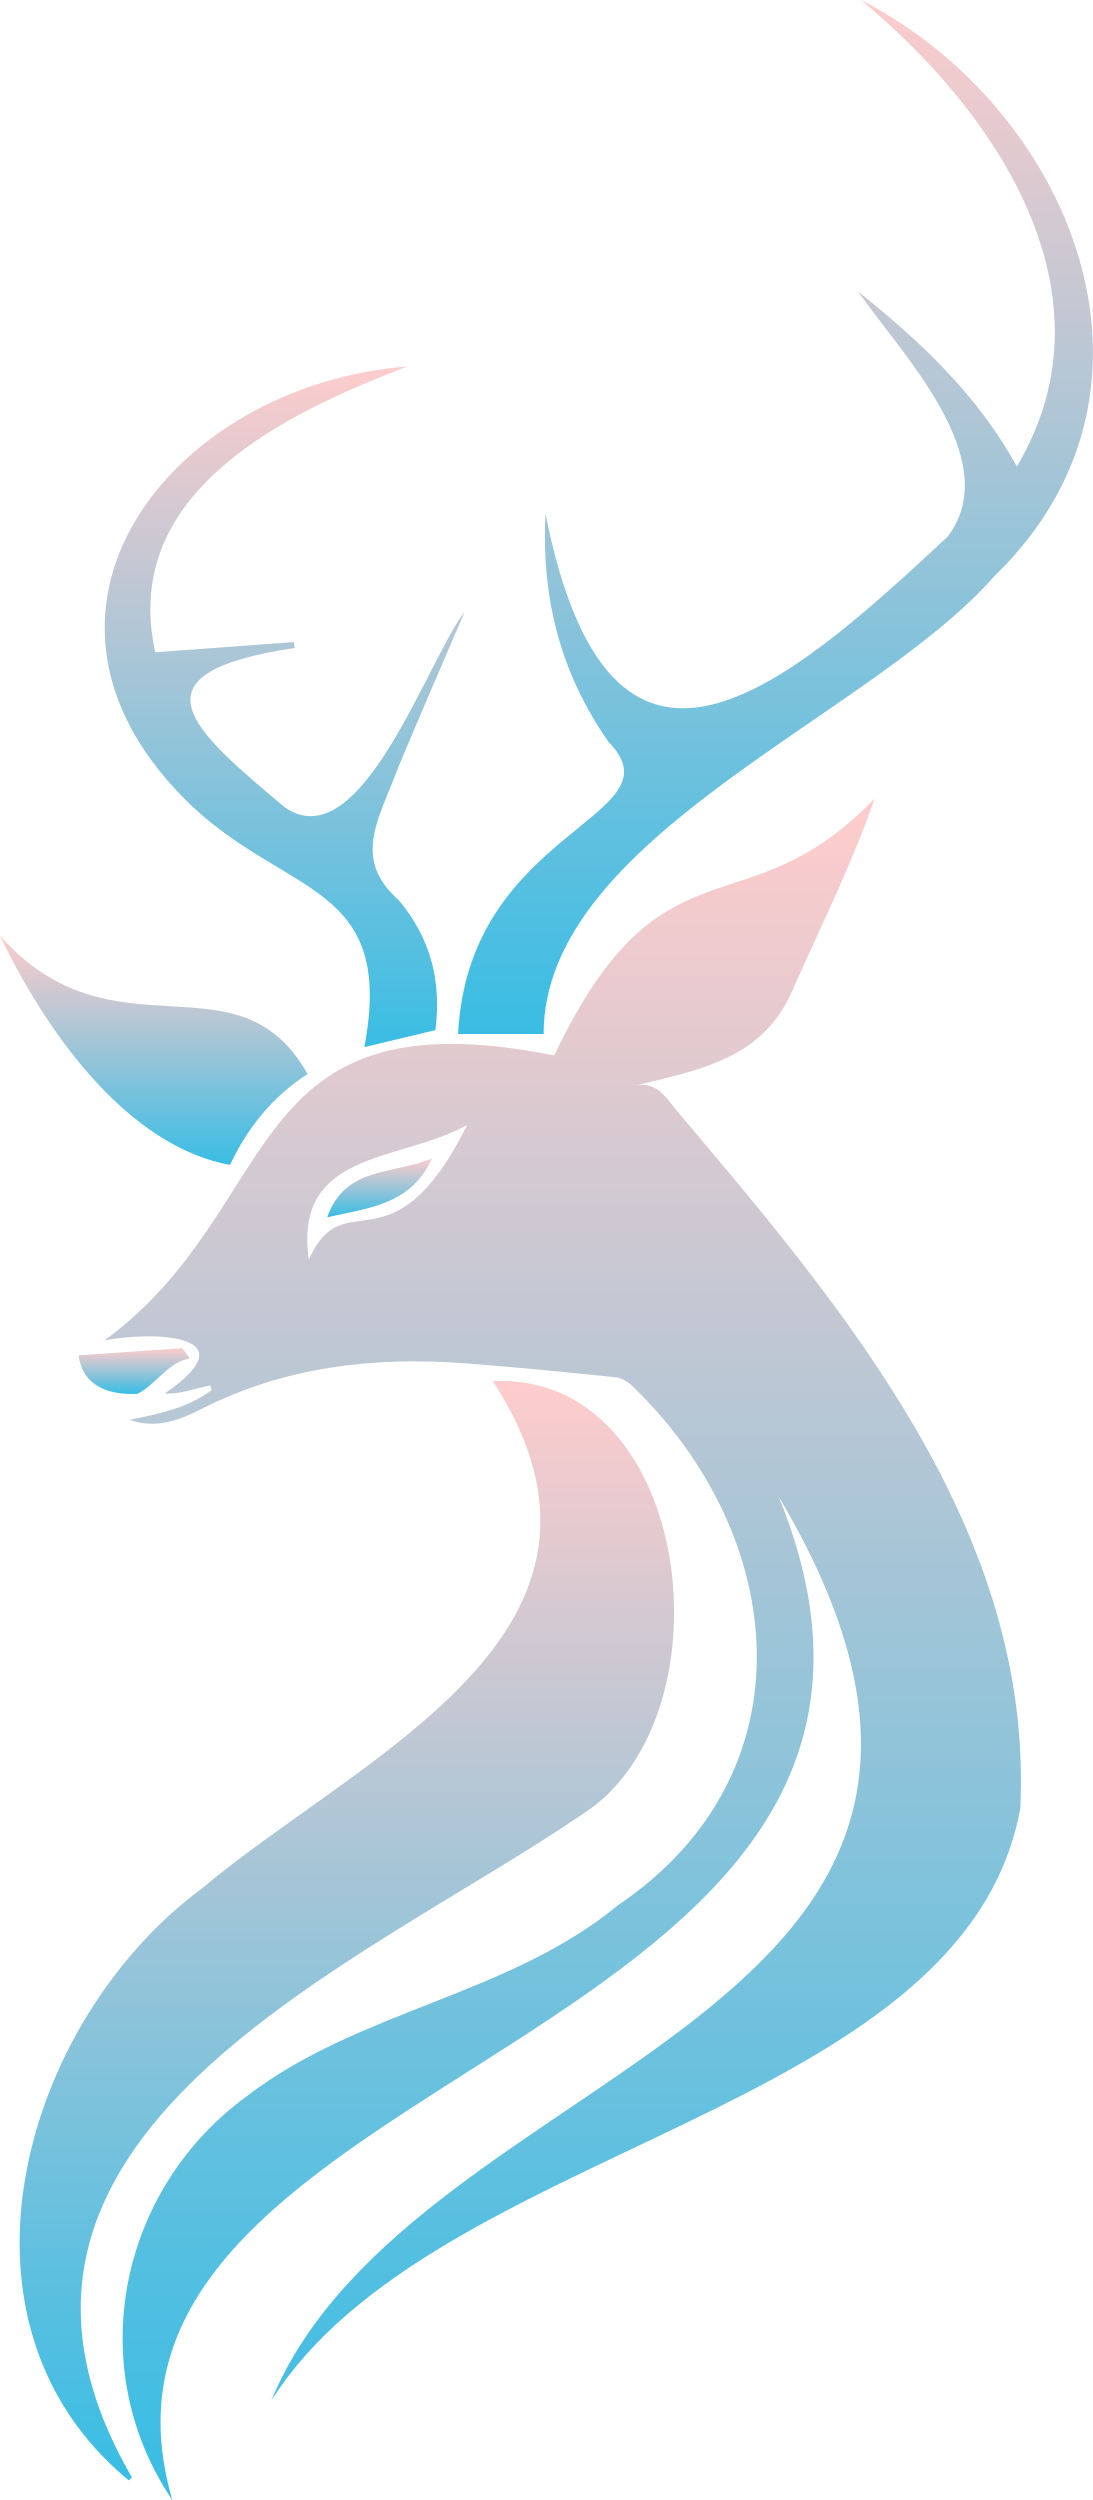
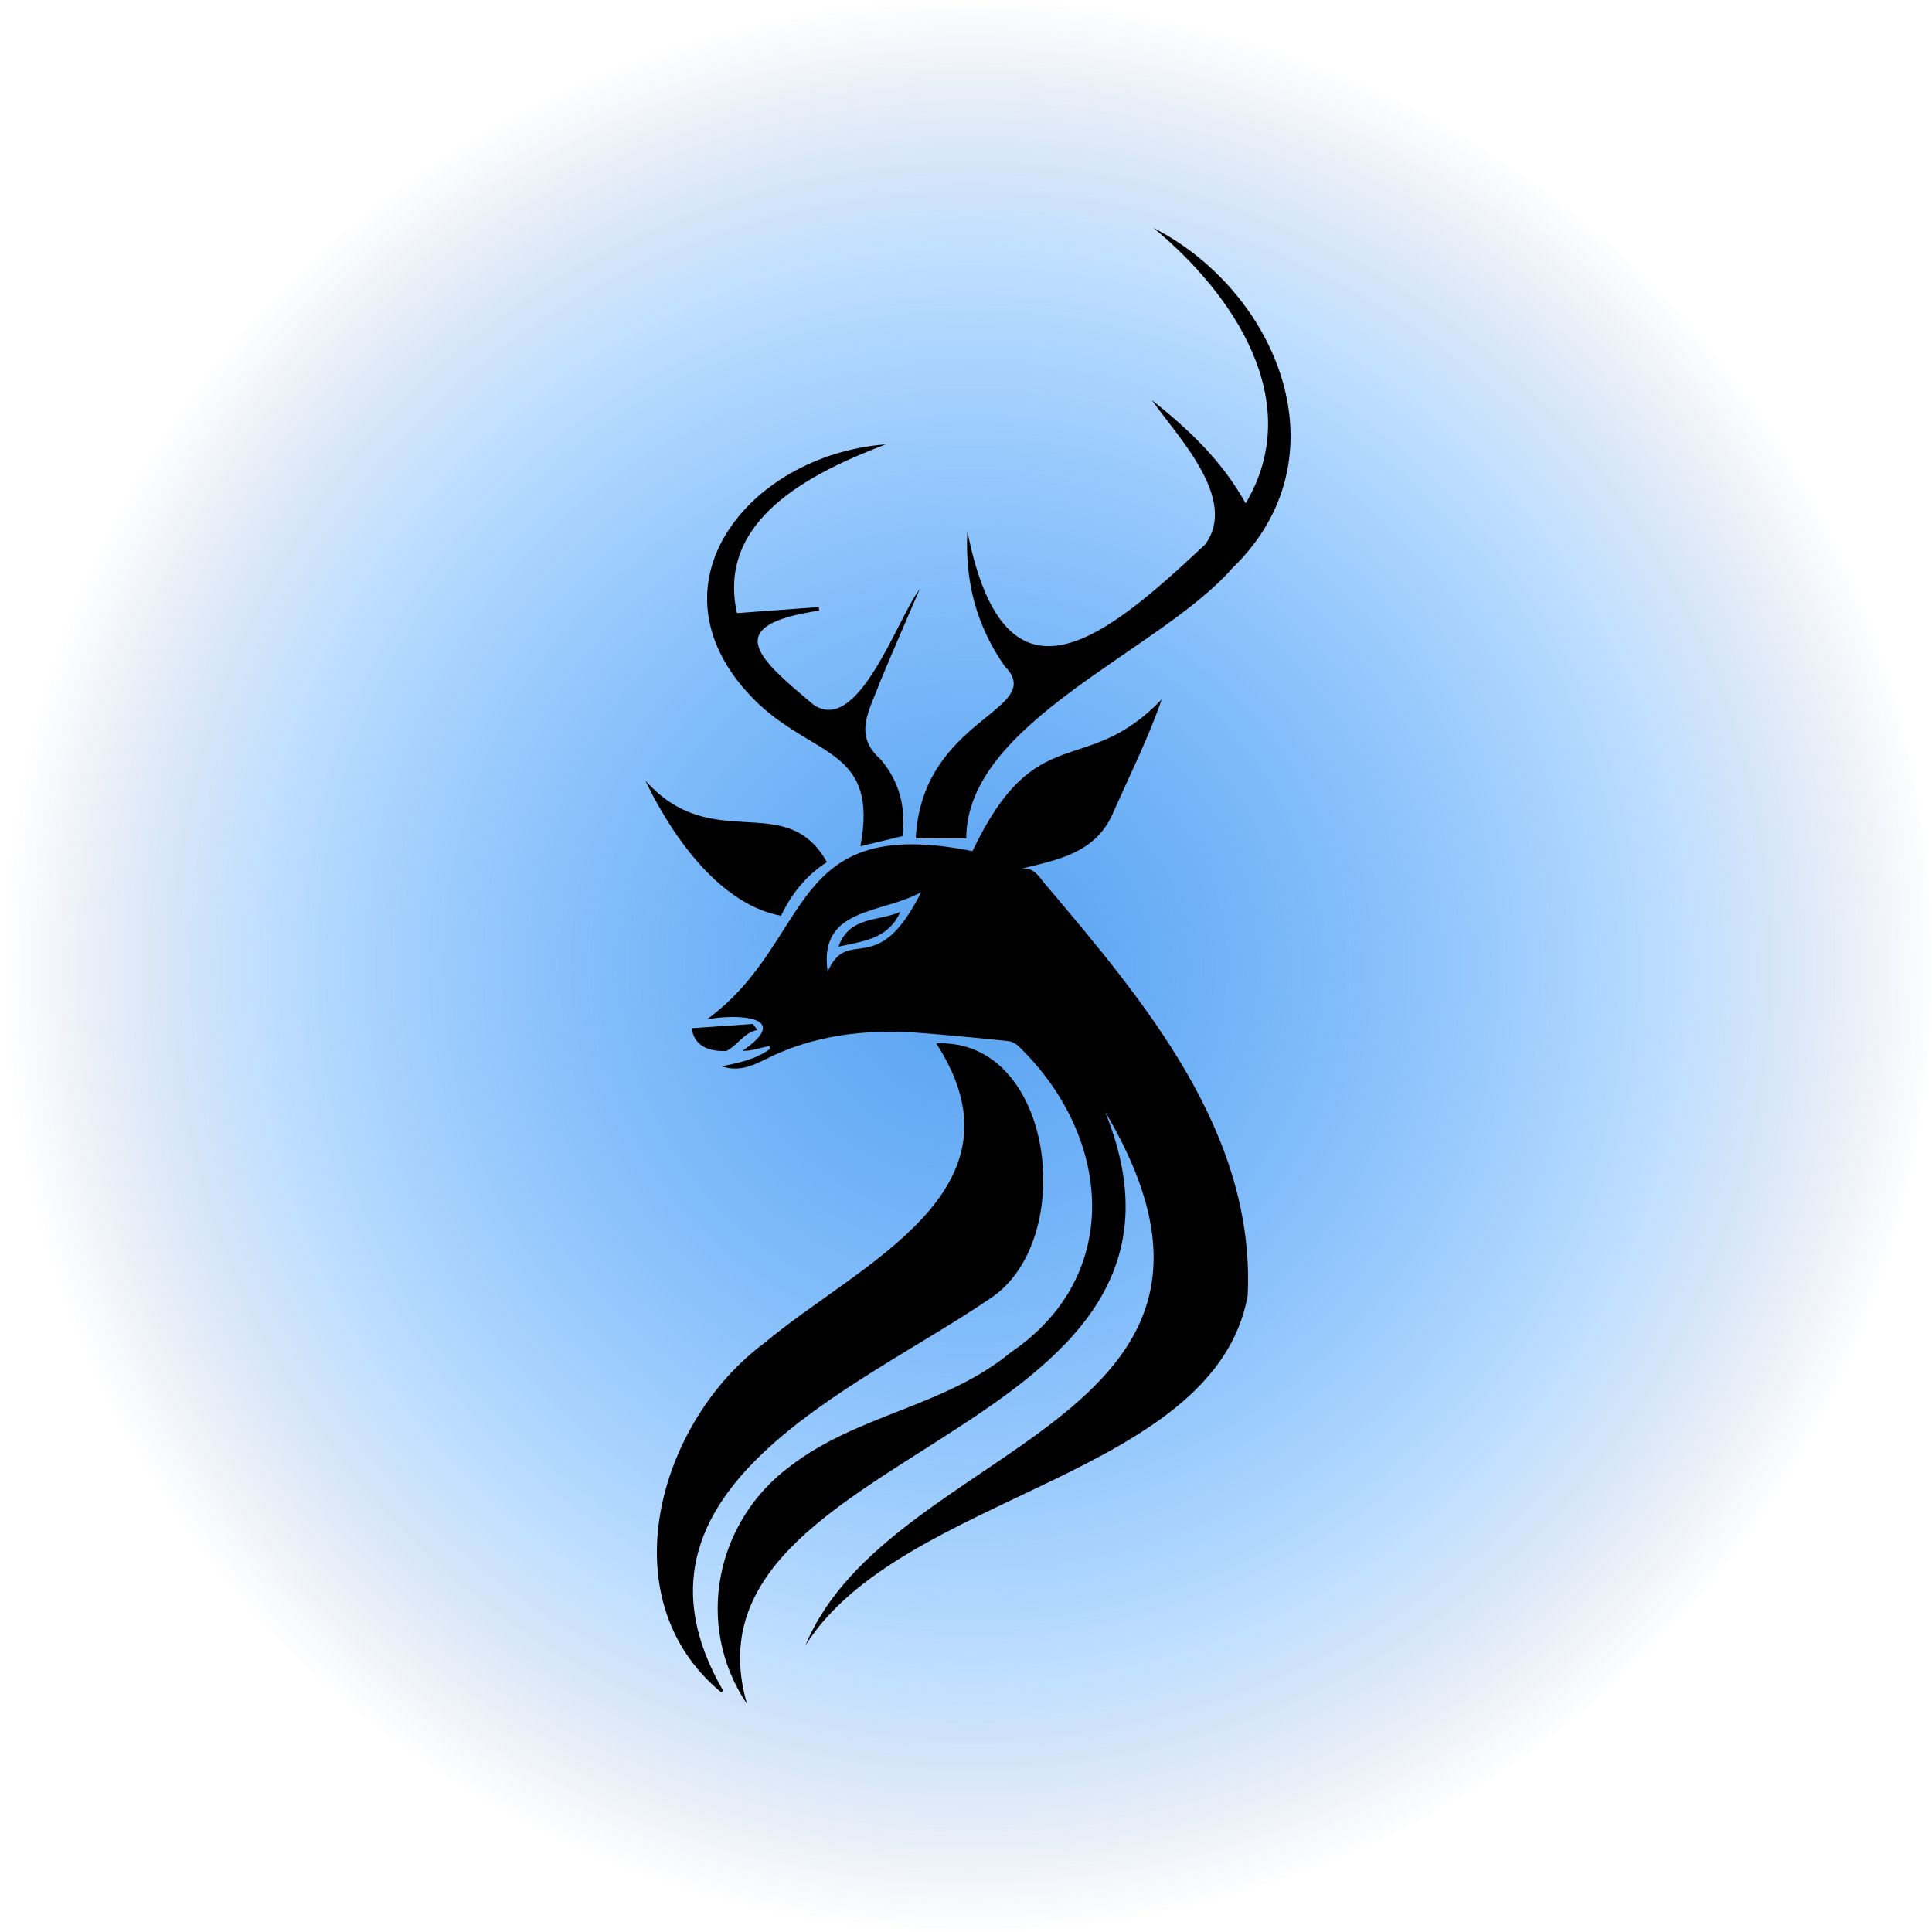
- <svg xmlns="http://www.w3.org/2000/svg" width="167px" height="382px" viewBox="0 0 167 382" version="1.1">
+ <svg xmlns="http://www.w3.org/2000/svg" width="500px" height="500px" viewBox="0 0 500 500" version="1.1">
  <defs>
-     <linearGradient x1="50%" y1="0%" x2="50%" y2="100%" id="linearGradient-1">
-       <stop stop-color="#FECCCC" offset="0%" />
-       <stop stop-color="#39BDE4" offset="100%" />
-     </linearGradient>
-     <linearGradient x1="50%" y1="0%" x2="50%" y2="100%" id="linearGradient-2">
-       <stop stop-color="#FECCCC" offset="0%" />
-       <stop stop-color="#39BDE4" offset="100%" />
-     </linearGradient>
-     <linearGradient x1="50%" y1="0%" x2="50%" y2="100%" id="linearGradient-3">
-       <stop stop-color="#FECCCC" offset="0%" />
-       <stop stop-color="#39BDE4" offset="100%" />
-     </linearGradient>
-     <linearGradient x1="50%" y1="0%" x2="50%" y2="100%" id="linearGradient-4">
-       <stop stop-color="#FECCCC" offset="0%" />
-       <stop stop-color="#39BDE4" offset="100%" />
-     </linearGradient>
-     <linearGradient x1="50%" y1="0%" x2="50%" y2="100%" id="linearGradient-5">
-       <stop stop-color="#FECCCC" offset="0%" />
-       <stop stop-color="#39BDE4" offset="100%" />
-     </linearGradient>
-     <linearGradient x1="50%" y1="0%" x2="50%" y2="100%" id="linearGradient-6">
-       <stop stop-color="#FECCCC" offset="0%" />
-       <stop stop-color="#39BDE4" offset="100%" />
-     </linearGradient>
-     <linearGradient x1="50%" y1="0%" x2="50%" y2="100%" id="linearGradient-7">
-       <stop stop-color="#FECCCC" offset="0%" />
-       <stop stop-color="#39BDE4" offset="100%" />
-     </linearGradient>
+     <radialGradient cx="50.298%" cy="50%" fx="50.298%" fy="50%" r="49.702%" id="radialGradient-o6kfhuj5kk-1">
+       <stop stop-color="#59A2EF" offset="0%" />
+       <stop stop-color="#1588FF" stop-opacity="0.265" offset="74.327%" />
+       <stop stop-color="#153C92" stop-opacity="0" offset="100%" />
+     </radialGradient>
  </defs>
  <g id="页面-1" stroke="none" stroke-width="1" fill="none" fill-rule="evenodd">
-     <g id="画板" transform="translate(-167, -59)" fill-rule="nonzero">
-       <g id="logo" transform="translate(167, 59)">
-         <path d="M41.452,366.819 C63.227,314.168 167.051,309.636 118.997,228.708 C153.639,313.979 6.788,314.964 26.329,382 C12.562,361.643 18.191,334.474 37.767,320.256 C54.842,307.145 77.675,304.945 94.496,291.067 C124.039,271.079 120.593,234.977 96.701,211.862 C96.019,211.181 95.003,210.544 94.082,210.45 C86.481,209.661 78.872,208.915 71.249,208.329 C57.17,207.25 43.505,208.807 30.732,215.315 C27.243,217.088 23.739,218.348 19.801,216.944 C24.24,216.06 28.643,215.163 32.327,212.412 C32.269,212.18 32.218,211.948 32.16,211.717 C29.752,212.108 27.7,213.042 25.154,212.94 C38.188,204.007 24.015,203.341 16,204.796 C43.911,184.244 36.128,151.551 84.675,161.273 C101.27,126.503 113.695,142.799 133.649,122 C130.262,131.817 125.583,141.206 121.348,150.718 C116.879,161.896 106.79,163.496 96.418,166.03 C100.103,164.922 101.546,167.405 103.352,169.642 C129.058,200.04 157.962,234.028 155.895,276.357 C147.235,323.376 66.374,327.365 41.452,366.819 L41.452,366.819 Z M71.394,171.886 C61.116,177.641 44.796,175.672 47.189,192.475 C52.586,180.233 59.875,195.001 71.394,171.886 L71.394,171.886 Z" id="形状" fill="url(#linearGradient-1)" />
-         <path d="M75.303,211.026 C106.026,209.674 112.01,262.374 89.126,277.127 C55.023,300.452 -10.142,326.336 20.157,378.552 C19.992,378.704 19.833,378.848 19.668,379 C-9.825,354.648 3.544,308.728 30.88,288.533 C55.238,268.041 100.158,249.385 75.303,211.026 Z" id="路径" fill="url(#linearGradient-2)" />
-         <path d="M131.123,44.561 C140.518,52.052 149.272,60.211 155.377,71.28 C171.087,44.801 152.086,16.985 131.534,0 C163.329,16.209 181.738,59.274 151.913,88.055 C133.151,109.534 83.04,127.862 83.069,158 L70,158 C71.559,126.468 104.321,124.886 92.963,113.345 C85.818,103.066 82.679,91.743 83.35,78.481 C93.251,128.334 119.569,105.578 144.877,81.922 C153.58,70.148 137.733,54.034 131.123,44.568 L131.123,44.561 Z" id="路径" fill="url(#linearGradient-3)" />
-         <path d="M62.229,56 C43.145,63.3 18.318,75.35 23.728,99.669 C30.797,99.146 37.836,98.63 44.876,98.107 C44.92,98.412 44.97,98.71 45.014,99.015 C19.085,102.879 29.471,111.581 43.515,123.362 C55.182,131.447 65.329,100.736 71,93.495 C67.582,101.47 64.112,109.424 60.774,117.428 C58.05,124.917 53.64,131.149 60.94,137.556 C65.749,143.279 67.495,149.875 66.531,157.4 C62.968,158.257 59.332,159.128 55.675,160 C60.346,135.115 44.376,137.098 29.5,123.341 C-1.694,93.771 26.19,58.76 62.229,56 Z" id="路径" fill="url(#linearGradient-4)" />
-         <path d="M0.007,143 C17.394,162.503 36.312,145.135 47,164.111 C41.59,167.605 37.79,172.386 35.14,178 C21.348,175.474 8.917,161.4 0,143.007 L0.007,143 Z" id="路径" fill="url(#linearGradient-5)" />
-         <path d="M29,207.557 C25.577,208.186 23.869,211.546 20.997,212.98 C16.659,213.185 12.65,211.853 12,207.093 C17.631,206.703 22.74,206.355 27.85,206 L29,207.55 L29,207.557 Z" id="路径" fill="url(#linearGradient-6)" />
-         <path d="M66,177 C60.294,179.492 52.749,178.103 50,186 C56.264,184.566 62.819,184.123 66,177 Z" id="路径" fill="url(#linearGradient-7)" />
+     <g id="编组-3">
+       <rect id="矩形" fill="url(#radialGradient-o6kfhuj5kk-1)" x="0" y="0" width="500" height="500" rx="250" />
+       <g id="编组" transform="translate(167, 59)" fill="#000000" fill-rule="nonzero">
+         <path d="M41.452,366.819 C63.227,314.168 167.051,309.636 118.997,228.708 C153.639,313.979 6.788,314.964 26.329,382 C12.562,361.643 18.191,334.474 37.767,320.256 C54.842,307.145 77.675,304.945 94.496,291.067 C124.039,271.079 120.593,234.977 96.701,211.862 C96.019,211.181 95.003,210.544 94.082,210.45 C86.481,209.661 78.872,208.915 71.249,208.329 C57.17,207.25 43.505,208.807 30.732,215.315 C27.243,217.088 23.739,218.348 19.801,216.944 C24.24,216.06 28.643,215.163 32.327,212.412 C32.269,212.18 32.218,211.948 32.16,211.717 C29.752,212.108 27.7,213.042 25.154,212.94 C38.188,204.007 24.015,203.341 16,204.796 C43.911,184.244 36.128,151.551 84.675,161.273 C101.27,126.503 113.695,142.799 133.649,122 C130.262,131.817 125.583,141.206 121.348,150.718 C116.879,161.896 106.79,163.496 96.418,166.03 C100.103,164.922 101.546,167.405 103.352,169.642 C129.058,200.04 157.962,234.028 155.895,276.357 C147.235,323.376 66.374,327.365 41.452,366.819 L41.452,366.819 Z M71.394,171.886 C61.116,177.641 44.796,175.672 47.189,192.475 C52.586,180.233 59.875,195.001 71.394,171.886 L71.394,171.886 Z" id="形状" />
+         <path d="M75.303,211.026 C106.026,209.674 112.01,262.374 89.126,277.127 C55.023,300.452 -10.142,326.336 20.157,378.552 C19.992,378.704 19.833,378.848 19.668,379 C-9.825,354.648 3.544,308.728 30.88,288.533 C55.238,268.041 100.158,249.385 75.303,211.026 Z" id="路径" />
+         <path d="M131.123,44.561 C140.518,52.052 149.272,60.211 155.377,71.28 C171.087,44.801 152.086,16.985 131.534,0 C163.329,16.209 181.738,59.274 151.913,88.055 C133.151,109.534 83.04,127.862 83.069,158 L70,158 C71.559,126.468 104.321,124.886 92.963,113.345 C85.818,103.066 82.679,91.743 83.35,78.481 C93.251,128.334 119.569,105.578 144.877,81.922 C153.58,70.148 137.733,54.034 131.123,44.568 L131.123,44.561 Z" id="路径" />
+         <path d="M62.229,56 C43.145,63.3 18.318,75.35 23.728,99.669 C30.797,99.146 37.836,98.63 44.876,98.107 C44.92,98.412 44.97,98.71 45.014,99.015 C19.085,102.879 29.471,111.581 43.515,123.362 C55.182,131.447 65.329,100.736 71,93.495 C67.582,101.47 64.112,109.424 60.774,117.428 C58.05,124.917 53.64,131.149 60.94,137.556 C65.749,143.279 67.495,149.875 66.531,157.4 C62.968,158.257 59.332,159.128 55.675,160 C60.346,135.115 44.376,137.098 29.5,123.341 C-1.694,93.771 26.19,58.76 62.229,56 Z" id="路径" />
+         <path d="M0.007,143 C17.394,162.503 36.312,145.135 47,164.111 C41.59,167.605 37.79,172.386 35.14,178 C21.348,175.474 8.917,161.4 0,143.007 L0.007,143 Z" id="路径" />
+         <path d="M29,207.557 C25.577,208.186 23.869,211.546 20.997,212.98 C16.659,213.185 12.65,211.853 12,207.093 C17.631,206.703 22.74,206.355 27.85,206 L29,207.55 L29,207.557 Z" id="路径" />
+         <path d="M66,177 C60.294,179.492 52.749,178.103 50,186 C56.264,184.566 62.819,184.123 66,177 Z" id="路径" />
      </g>
    </g>
  </g>
</svg>
